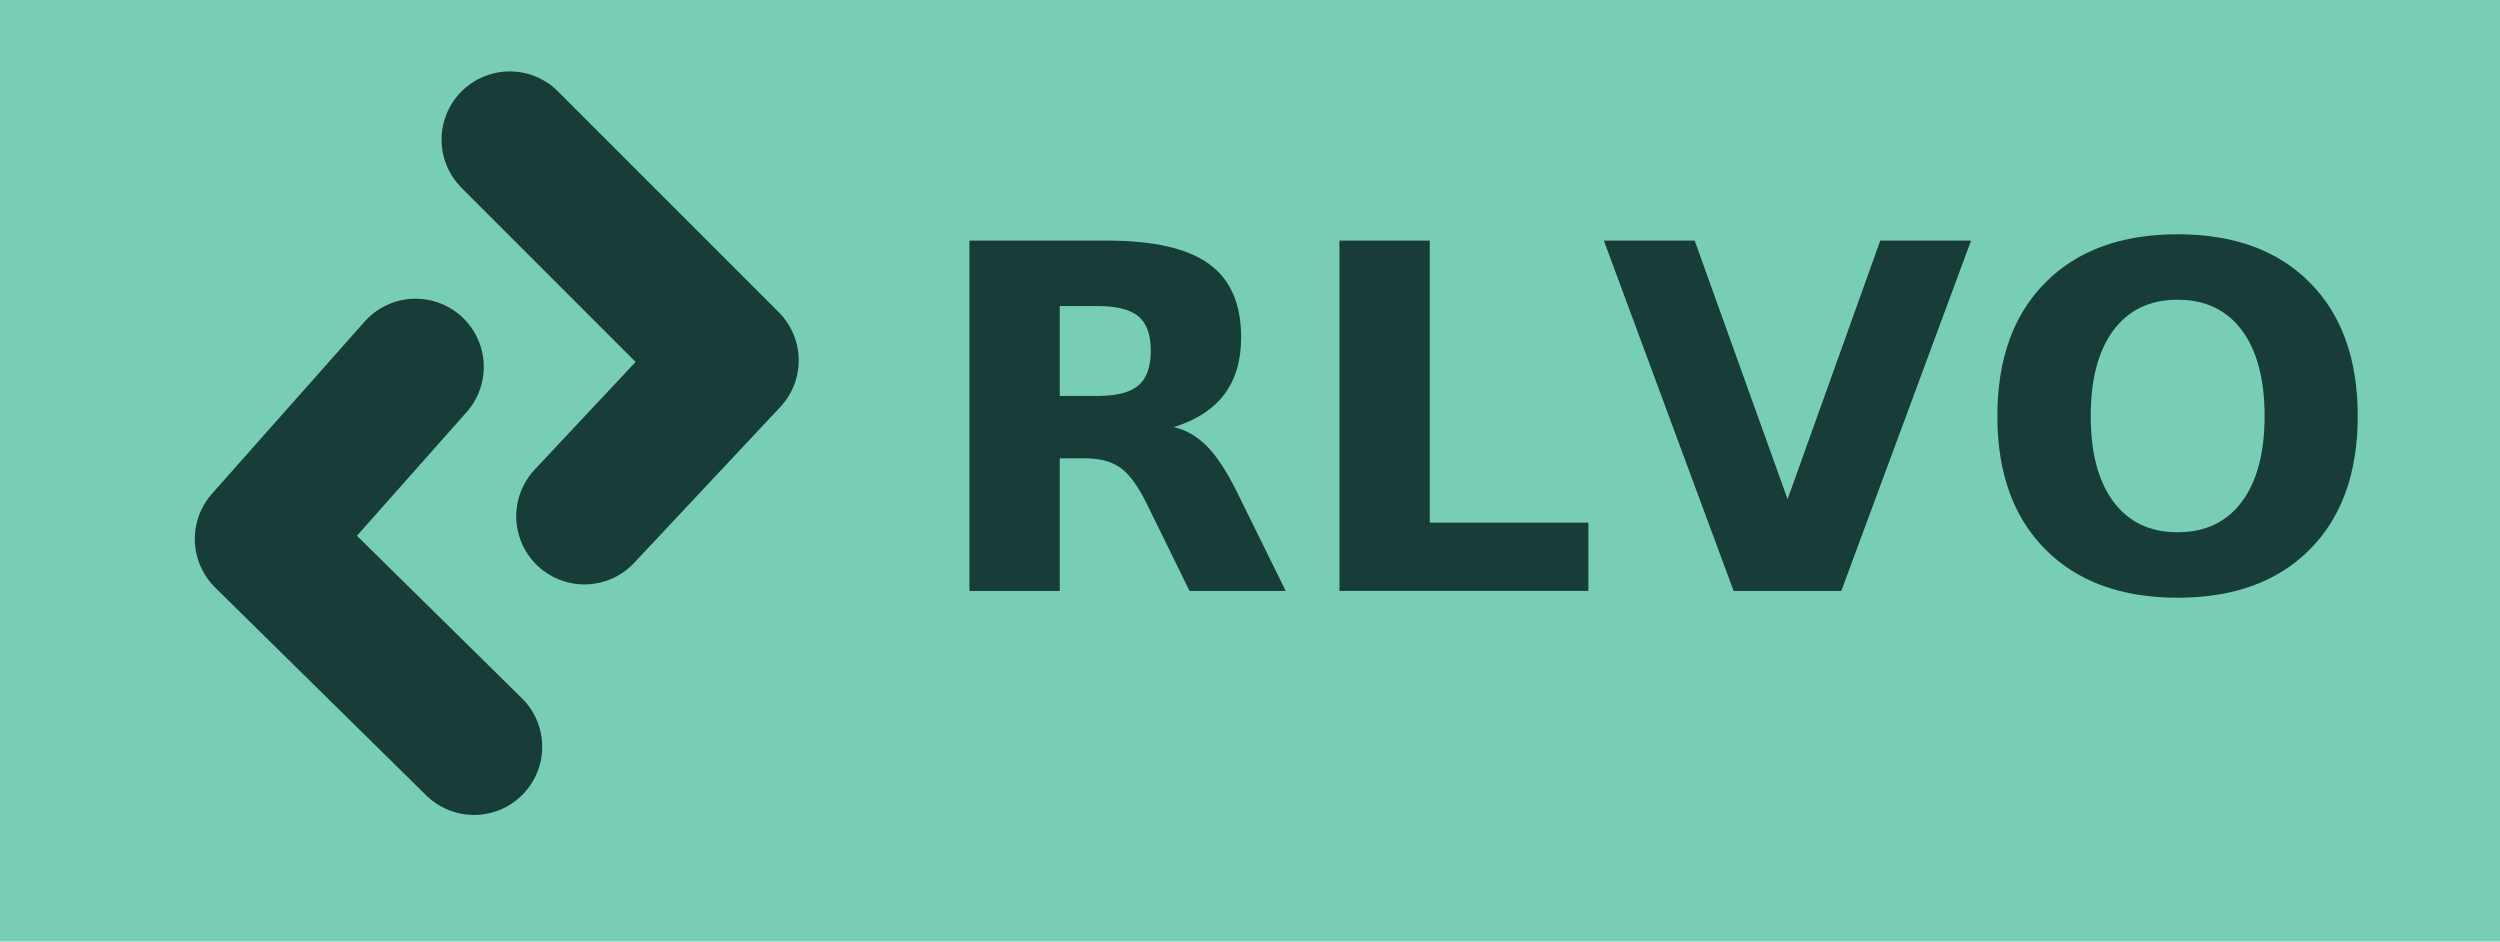
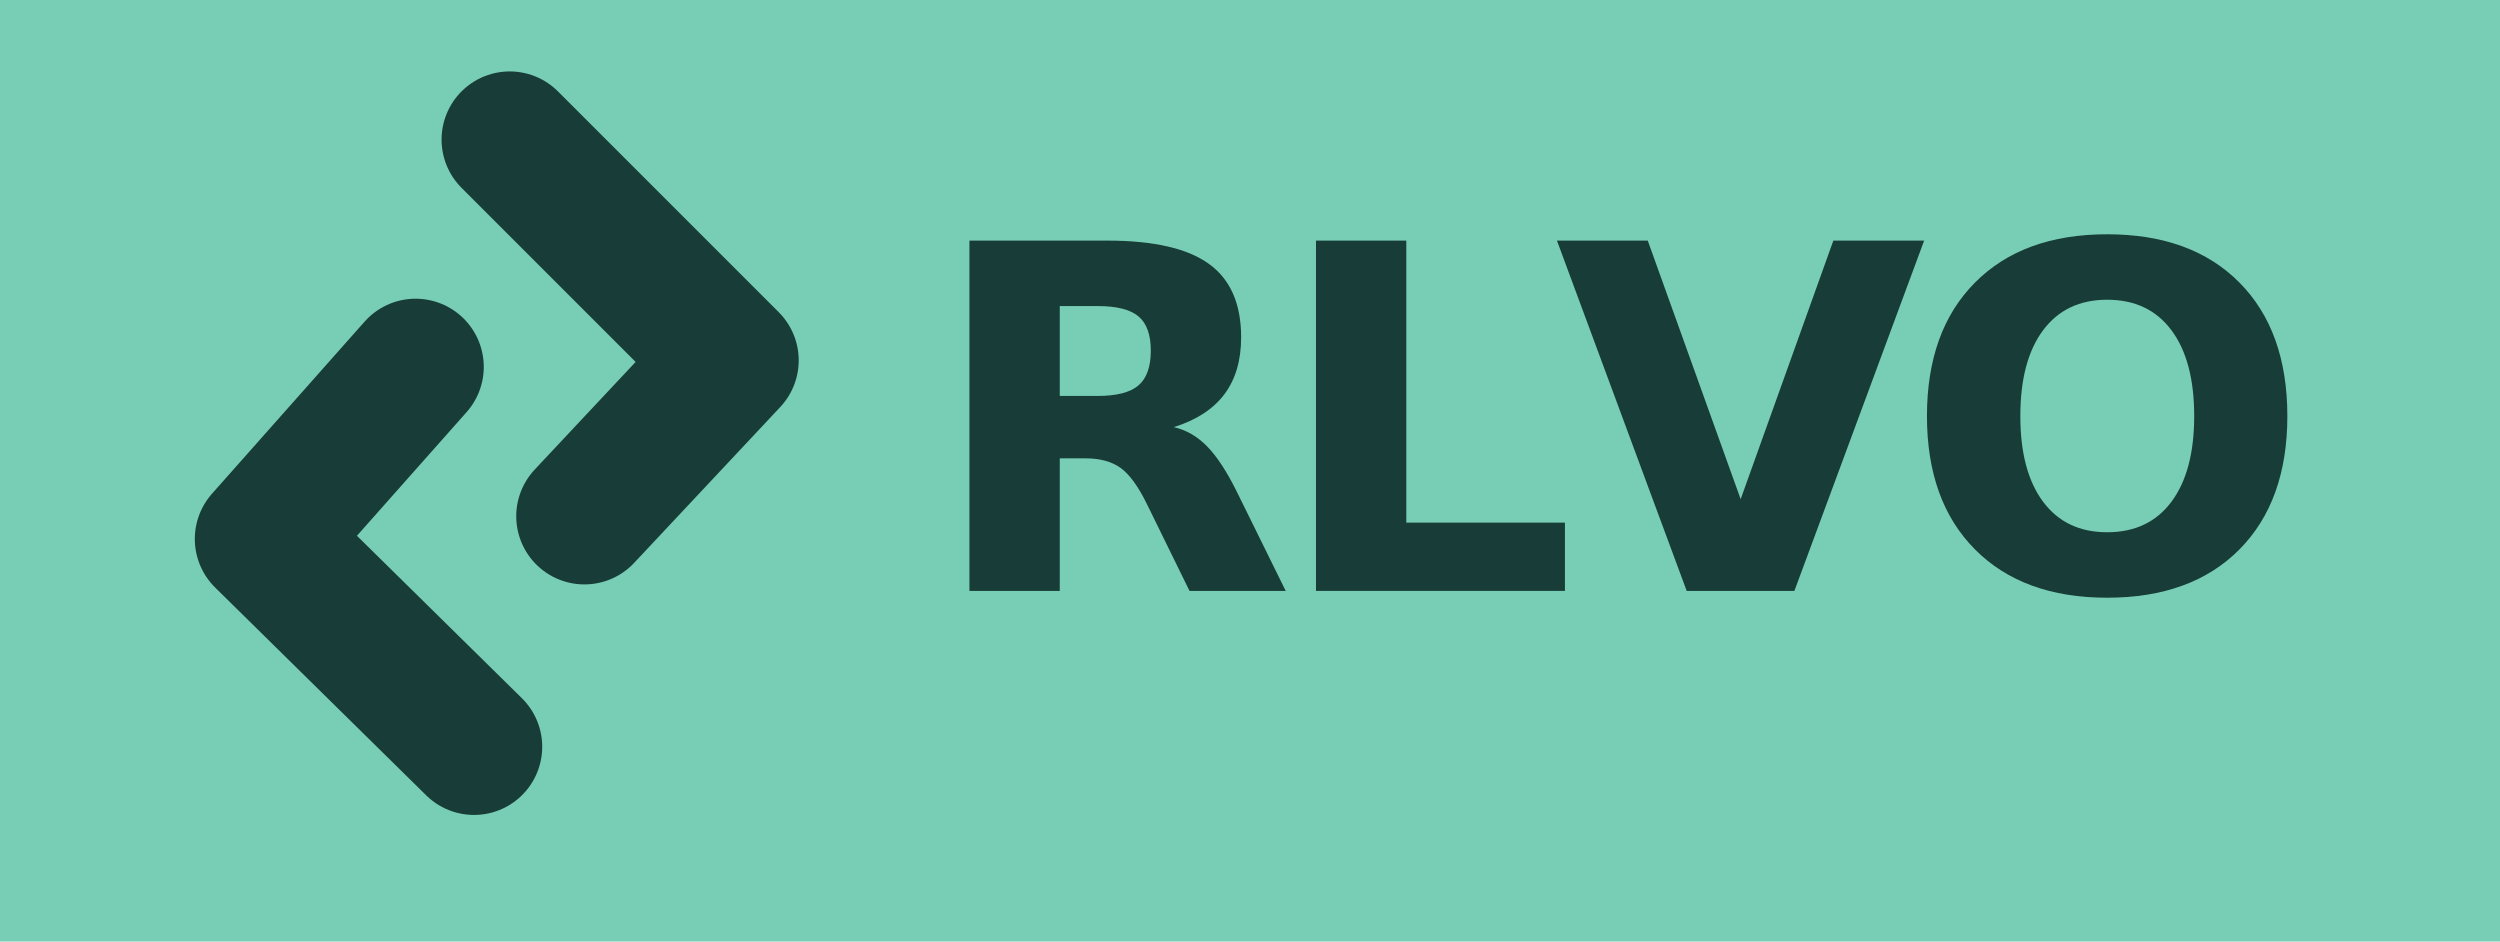
<svg xmlns="http://www.w3.org/2000/svg" width="770" height="290" viewBox="0 0 770 290">
  <rect width="770" height="290" fill="#78CDB5" />
  <g transform="translate(20 0)">
    <g fill="none" stroke="#183D39" stroke-width="42" stroke-linecap="round" stroke-linejoin="round">
      <path d="M 137 43 L 205 111 L 160 159" />
      <path d="M 108 113 L 61 166 L 126 230" />
    </g>
  </g>
  <g fill="#183D39">
    <path d="M735 831Q856 831 908.5 876.0Q961 921 961 1024Q961 1126 908.5 1170.0Q856 1214 735 1214H573V831ZM573 565V0H188V1493H776Q1071 1493 1208.5 1394.0Q1346 1295 1346 1081Q1346 933 1274.5 838.0Q1203 743 1059 698Q1138 680 1200.5 616.5Q1263 553 1327 424L1536 0H1126L944 371Q889 483 832.5 524.0Q776 565 682 565Z" transform="translate(285.000 182.000) scale(0.072266 -0.072266)" />
-     <path d="M188 1493H573V291H1249V0H188Z" transform="translate(398.963 182.000) scale(0.072266 -0.072266)" />
-     <path d="M10 1493H397L793 391L1188 1493H1575L1022 0H563Z" transform="translate(493.270 182.000) scale(0.072266 -0.072266)" />
-     <path d="M870 1241Q694 1241 597.0 1111.0Q500 981 500 745Q500 510 597.0 380.0Q694 250 870 250Q1047 250 1144.0 380.0Q1241 510 1241 745Q1241 981 1144.0 1111.0Q1047 1241 870 1241ZM870 1520Q1230 1520 1434.0 1314.0Q1638 1108 1638 745Q1638 383 1434.0 177.0Q1230 -29 870 -29Q511 -29 306.5 177.0Q102 383 102 745Q102 1108 306.5 1314.0Q511 1520 870 1520Z" transform="translate(607.811 182.000) scale(0.072266 -0.072266)" />
+     <path d="M188 1493H573V291H1249V0H188Z" transform="translate(391.736 182.000) scale(0.072266 -0.072266)" />
+     <path d="M10 1493H397L793 391L1188 1493H1575L1022 0H563Z" transform="translate(478.817 182.000) scale(0.072266 -0.072266)" />
+     <path d="M870 1241Q694 1241 597.0 1111.0Q500 981 500 745Q500 510 597.0 380.0Q694 250 870 250Q1047 250 1144.0 380.0Q1241 510 1241 745Q1241 981 1144.0 1111.0Q1047 1241 870 1241ZM870 1520Q1230 1520 1434.0 1314.0Q1638 1108 1638 745Q1638 383 1434.0 177.0Q1230 -29 870 -29Q511 -29 306.5 177.0Q102 383 102 745Q102 1108 306.5 1314.0Q511 1520 870 1520Z" transform="translate(586.131 182.000) scale(0.072266 -0.072266)" />
  </g>
</svg>
